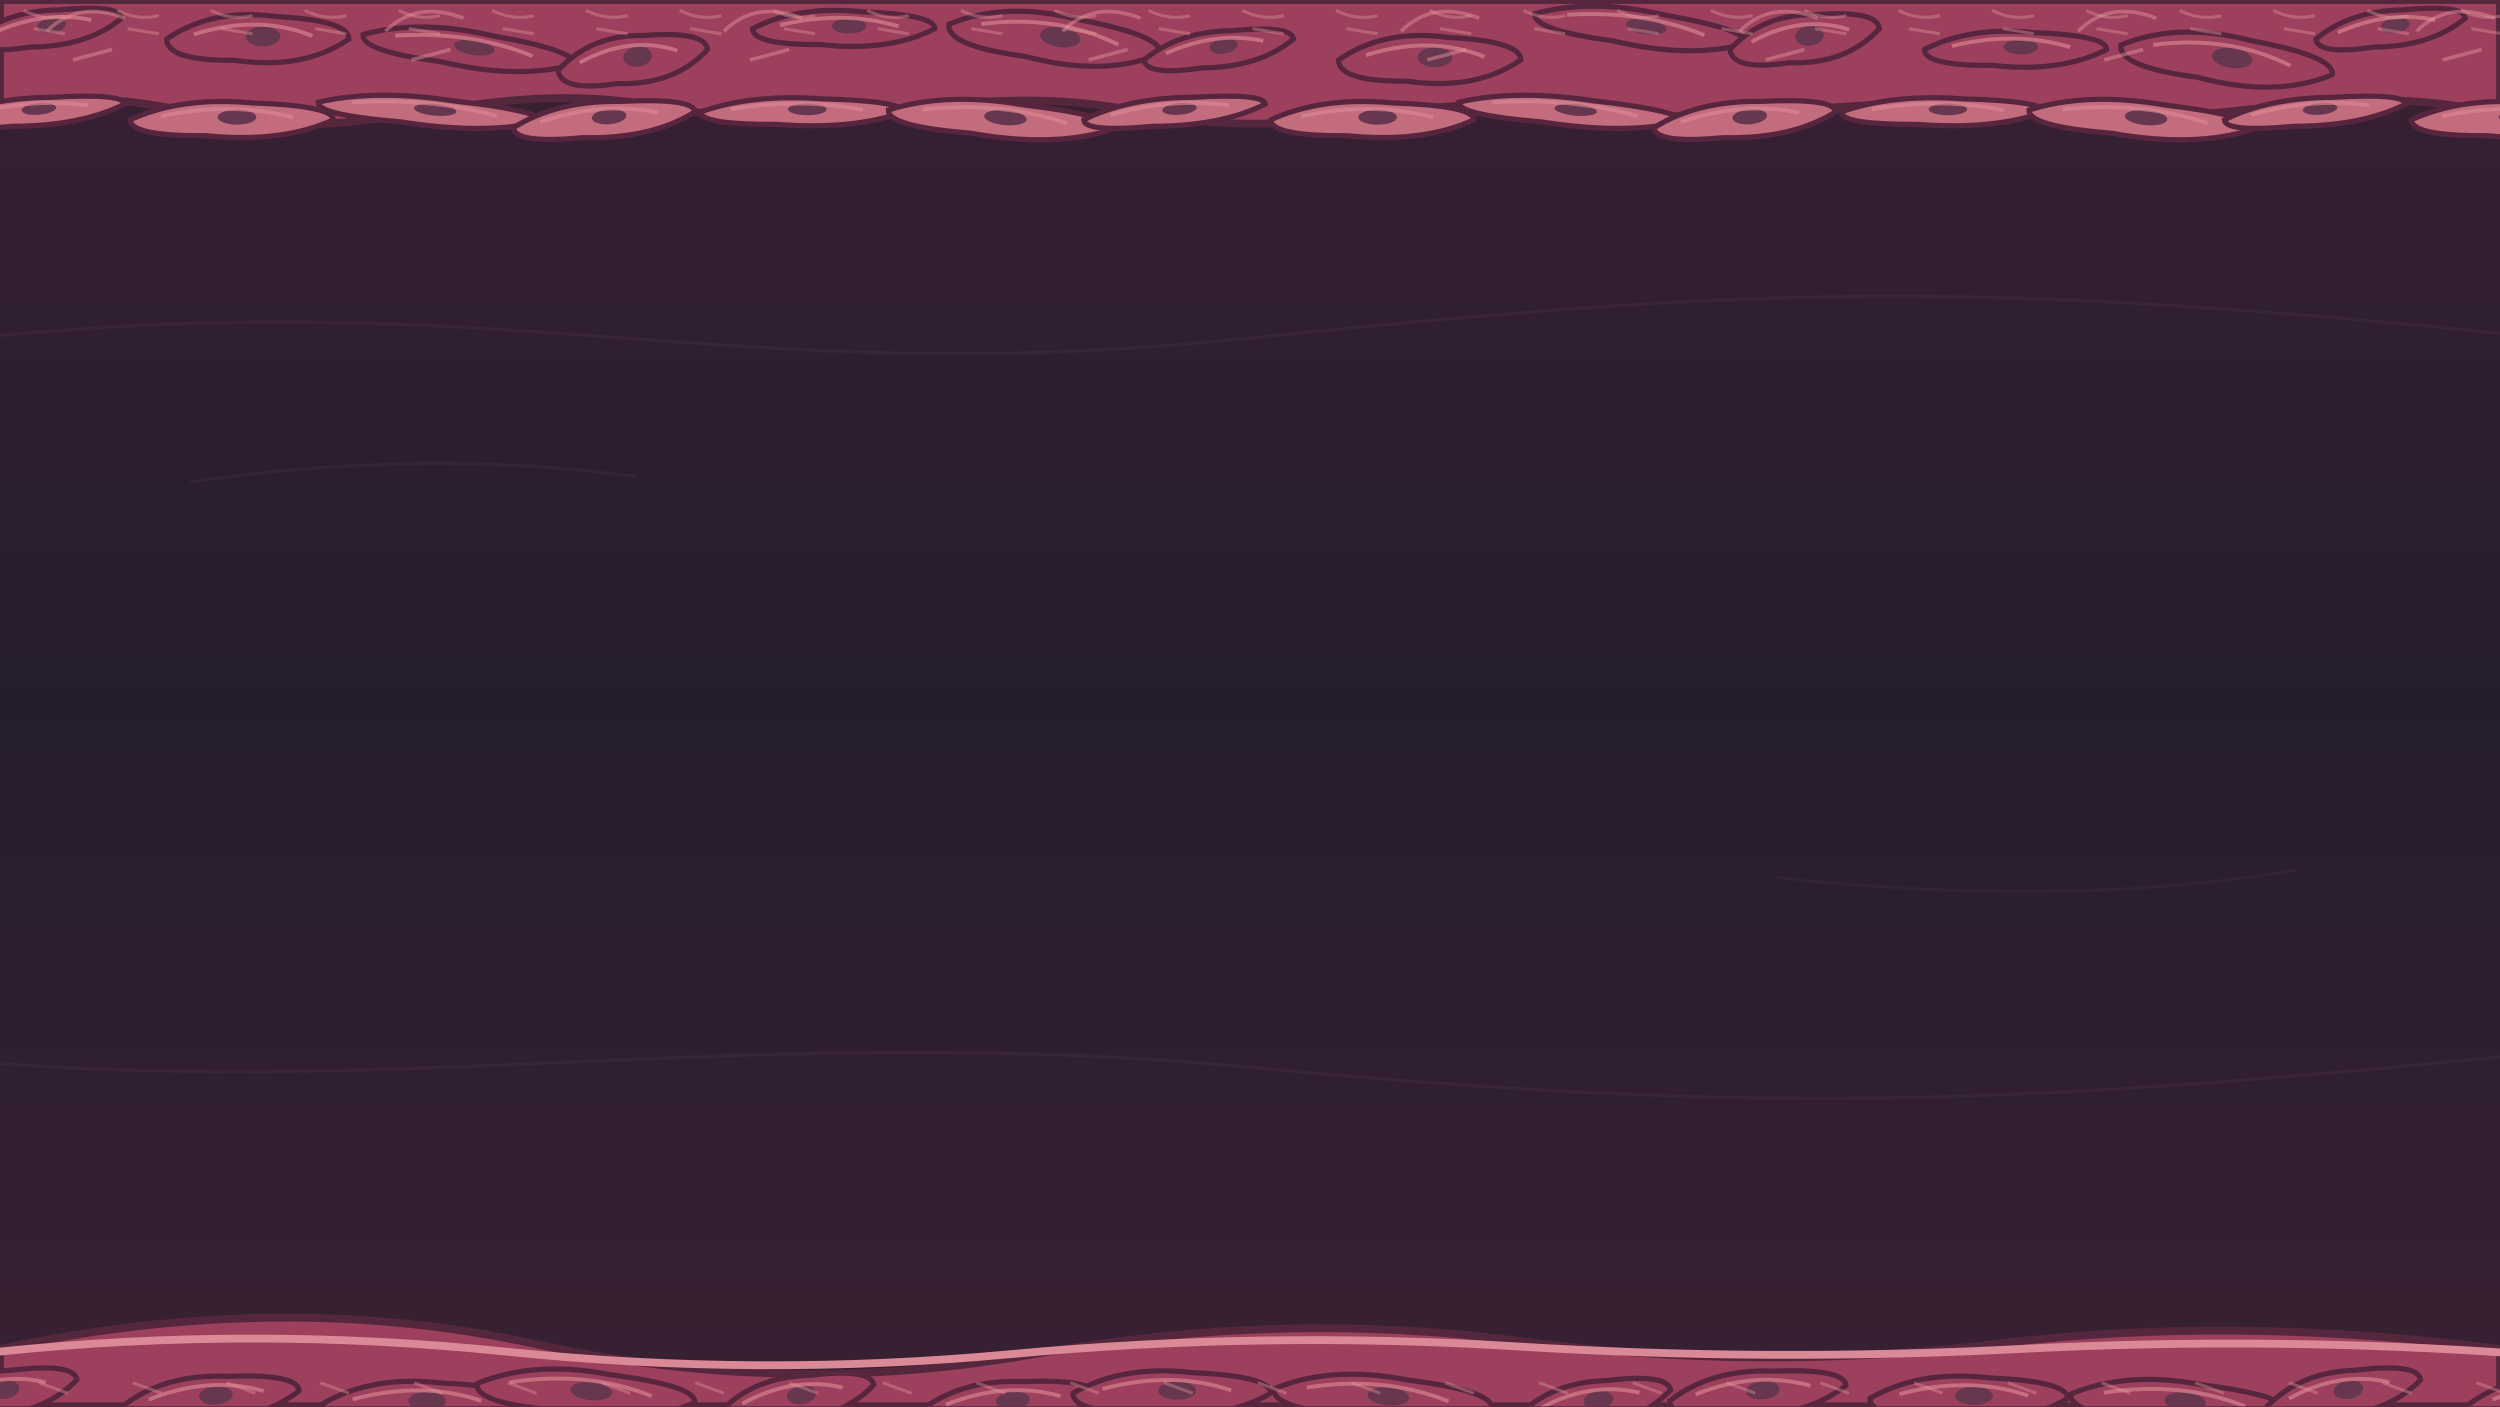
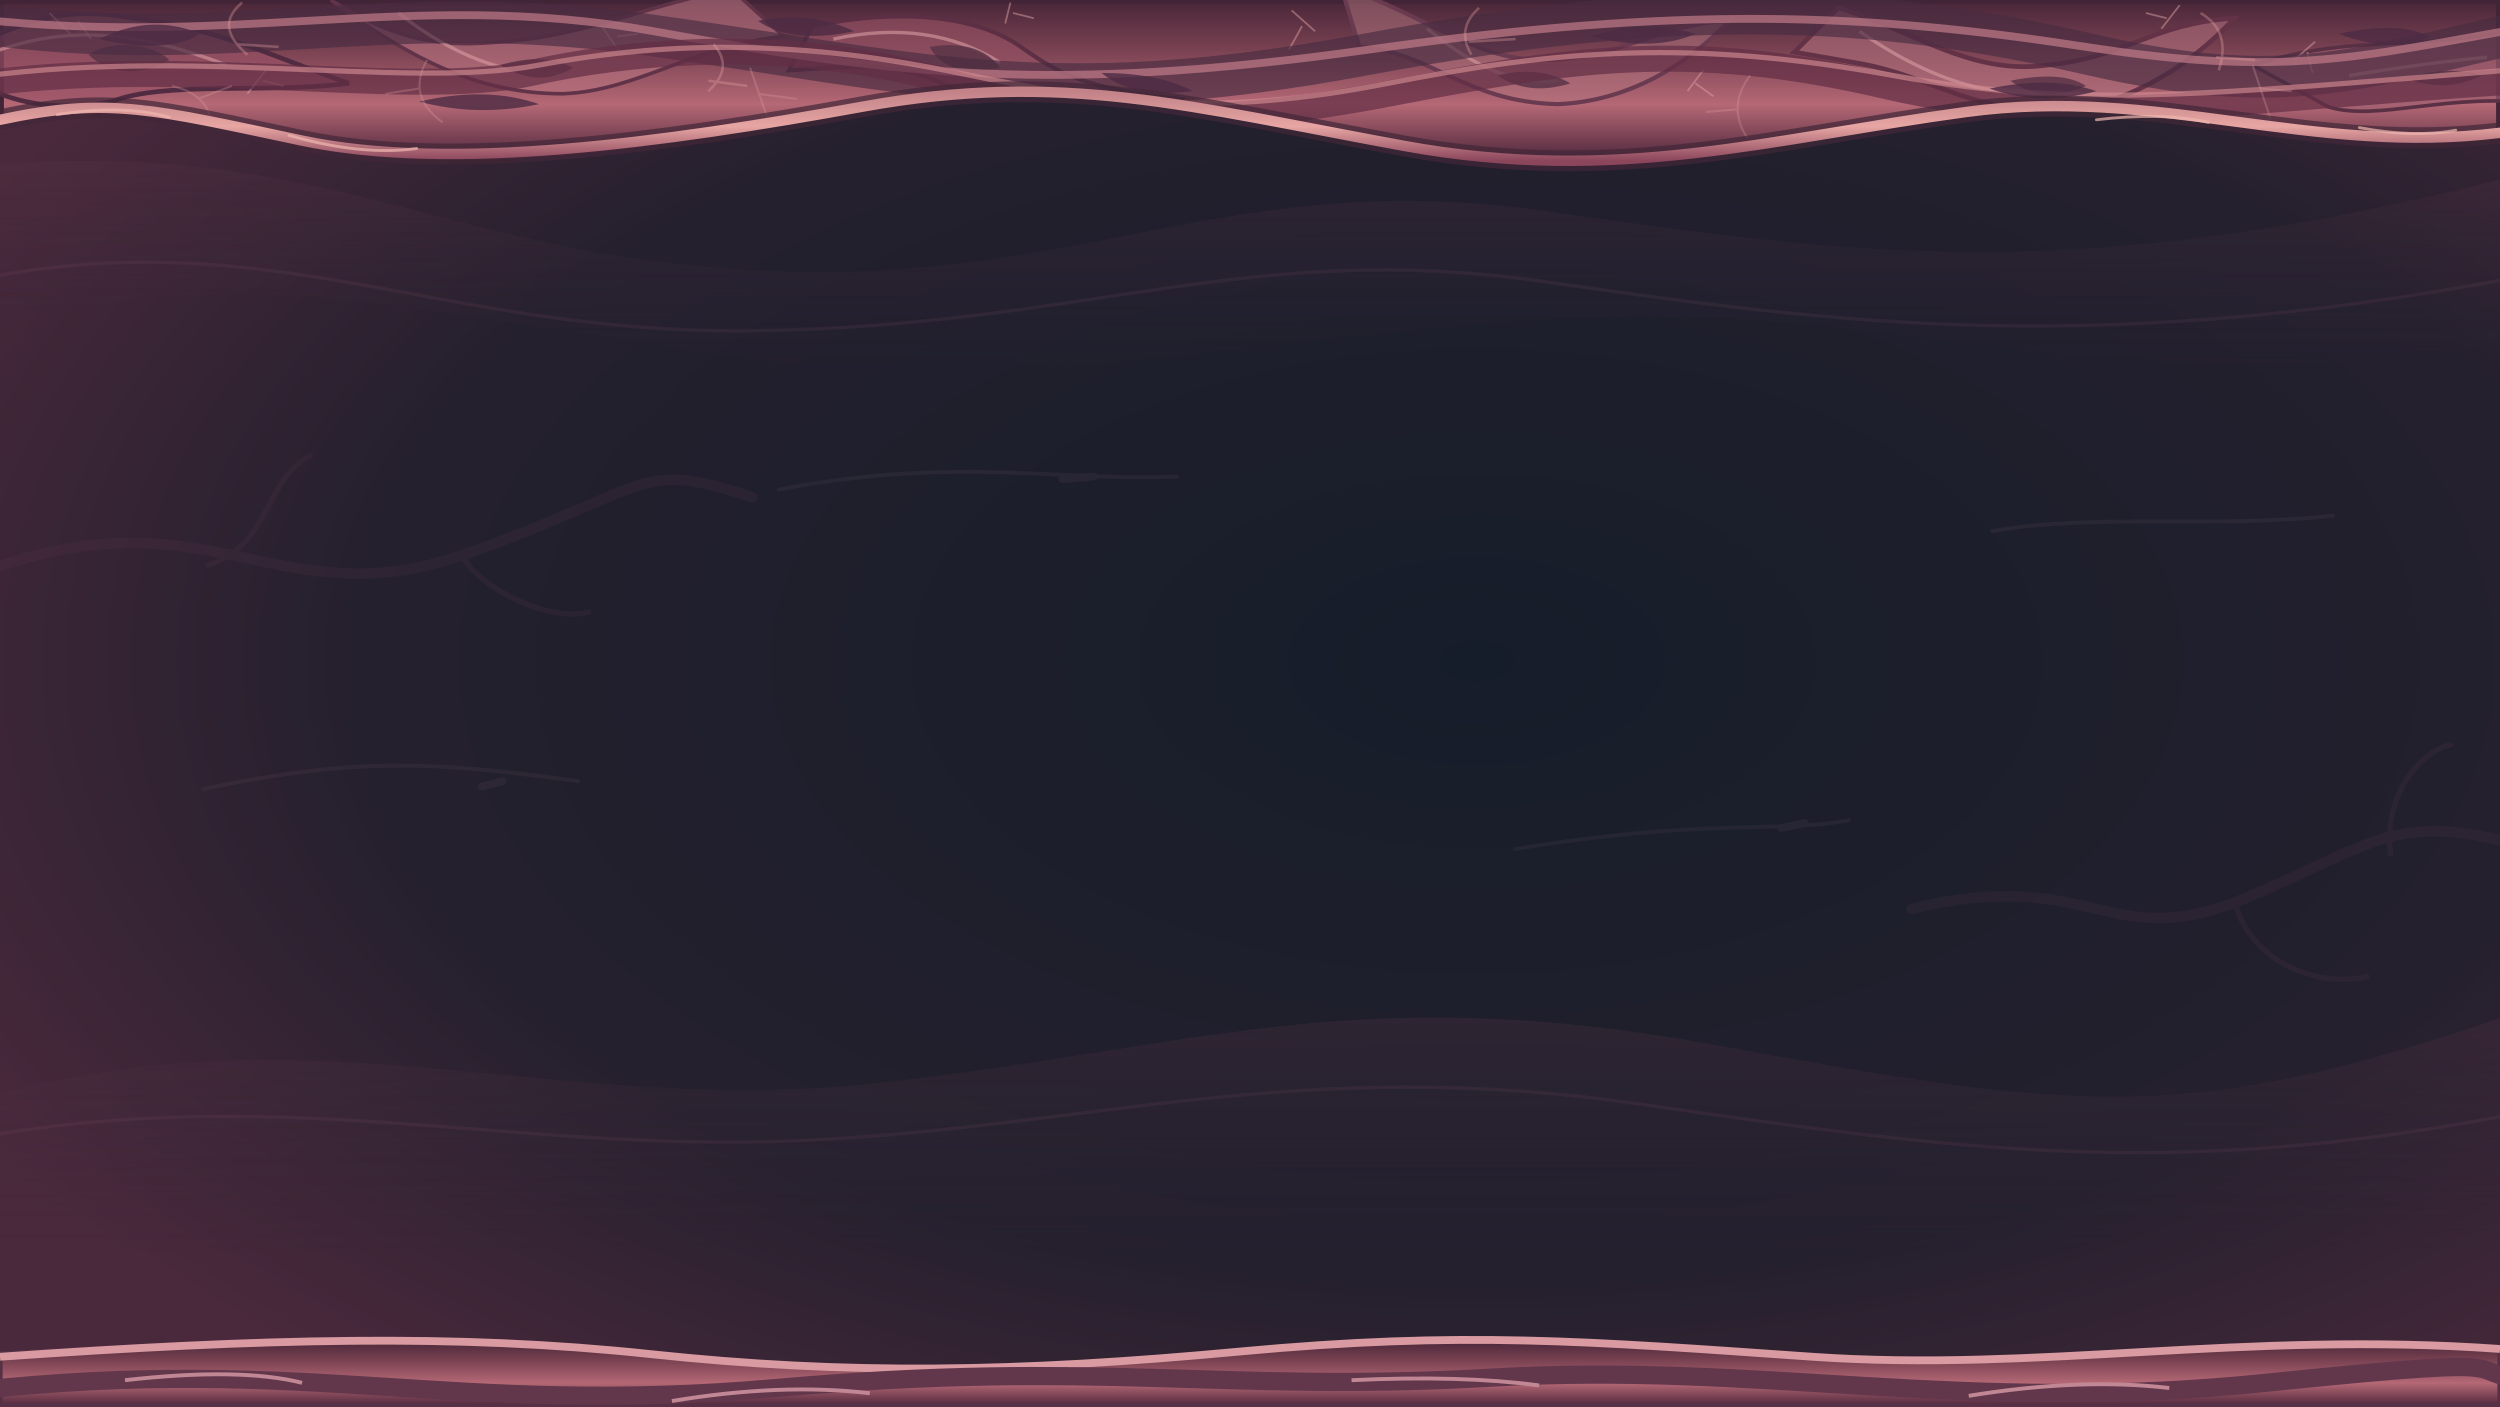
<svg xmlns="http://www.w3.org/2000/svg" width="960" height="540" viewBox="0 0 960 540" role="img" aria-labelledby="scene-endothelium-title scene-endothelium-desc">
  <defs>
+     <linearGradient id="scene-endothelium-wall" x1="0" y1="0" x2="0" y2="1">
+       <stop offset="0" stop-color="#472638" />
+       <stop offset="0.3" stop-color="#784151" />
+       <stop offset="0.65" stop-color="#b56875" />
+       <stop offset="1" stop-color="#4d263b" />
+     </linearGradient>
+     <linearGradient id="scene-endothelium-lip" x1="0" y1="0" x2="0" y2="1">
+       <stop offset="0" stop-color="#c38288" />
+       <stop offset="0.5" stop-color="#e7a6a3" />
+       <stop offset="1" stop-color="#8b465c" />
+     </linearGradient>
    <linearGradient id="scene-endothelium-depth" x1="0" y1="0" x2="0" y2="1">
-       <stop stop-color="#392033" />
-       <stop offset=".5" stop-color="#251d2e" />
-       <stop offset="1" stop-color="#392033" />
+       <stop offset="0" stop-color="#382532" />
+       <stop offset="0.4" stop-color="#201e2d" />
+       <stop offset="1" stop-color="#31212f" />
    </linearGradient>
+     <linearGradient id="scene-endothelium-distance" x1="0" y1="0" x2="0" y2="1">
+       <stop offset="0" stop-color="#553343" stop-opacity="0.6" />
+       <stop offset="1" stop-color="#332638" stop-opacity="0.05" />
+     </linearGradient>
+     <linearGradient id="scene-endothelium-pearl" x1="0" y1="0" x2="0" y2="1">
+       <stop offset="0" stop-color="#d6b29e" />
+       <stop offset="0.5" stop-color="#a58a83" />
+       <stop offset="1" stop-color="#62515e" />
+     </linearGradient>
+     <linearGradient id="scene-endothelium-metal" x1="0" y1="0" x2="0" y2="1">
+       <stop offset="0" stop-color="#527380" />
+       <stop offset="0.45" stop-color="#d0dadd" />
+       <stop offset="0.6" stop-color="#6e9ca5" />
+       <stop offset="1" stop-color="#405361" />
+     </linearGradient>
+     <radialGradient id="scene-endothelium-ambient" cx=".59" cy=".47" r=".69">
+       <stop stop-color="#161d2a" />
+       <stop offset=".65" stop-color="#25202e" />
+       <stop offset="1" stop-color="#4b293c" />
+     </radialGradient>
    <clipPath id="scene-endothelium-wall-clip">
-       <path d="M0 0H960V44C895 28 847 53 780 43S671 51 608 42S505 57 438 43S325 54 254 41S143 58 78 44S29 47 0 43Z" />
-       <path d="M0 540H960V518Q858 505 767 516T584 515T397 520T205 516T0 518Z" />
+       <path d="M0 0H960V51C887 60 829 33 755 43S621 71 539 56S408 27 331 41S180 68 116 54S42 37 0 46Z" />
    </clipPath>
  </defs>
  <g id="scene-endothelium-lumen">
    <rect width="960" height="540" fill="url(#scene-endothelium-depth)" />
-     <g fill="none" stroke="#ba7389" stroke-width="1.2" opacity=".07">
-       <path d="M-30 132C192 106 273 151 478 130S764 107 999 132M-45 404C140 426 281 391 482 410S785 424 998 402" />
-       <path d="M73 185q91-13 171-2m438 154q113 12 200-3" />
+     <rect width="960" height="540" fill="url(#scene-endothelium-ambient)" />
+     <g fill="url(#scene-endothelium-distance)" opacity=".48">
+       <path d="M0 63C129 54 172 99 295 104S473 64 593 81S797 110 960 69V132C804 156 738 117 610 122S399 155 274 136S87 101 0 125Z" />
+       <path d="M0 420C124 387 215 429 336 416S519 376 657 401S837 433 960 391V480H0Z" />
+     </g>
+     <g fill="none" stroke="#805065" stroke-width="1.3" opacity=".14">
+       <path d="M-25 111C99 80 164 129 291 127S480 92 592 108S808 139 984 103" />
+       <path d="M-20 439C103 414 195 443 307 438S499 405 630 424S843 454 984 424" />
+     </g>
+     <g fill="none" stroke="#6a4158" stroke-linecap="round" opacity=".13">
+       <path d="M-15 223C79 184 104 239 178 213S244 176 289 191" stroke-width="4" />
+       <path d="M80 217C104 209 101 185 119 175M177 213C185 227 212 239 226 235" stroke-width="2" />
+       <path d="M734 349C804 332 809 367 862 345S921 308 984 330" stroke-width="4" />
+       <path d="M858 346C865 372 893 379 909 375M918 328C915 307 928 289 941 286" stroke-width="2" />
+     </g>
+     <g fill="none" stroke="#a07c88" stroke-linecap="round" opacity=".08">
+       <path d="M78 303C139 290 171 293 222 300M299 188C367 175 407 185 452 183M582 326C655 314 683 320 710 315M765 204C803 197 851 203 896 198" stroke-width="1.5" />
+       <path d="M185 302l8-2M408 184l12-1M684 318l9-2" stroke-width="3" />
    </g>
  </g>
-   <g id="scene-endothelium-wall-masses" fill="#9c405d" stroke="#55273d" stroke-width="3">
-     <path d="M0 0H960V44C895 28 847 53 780 43S671 51 608 42S505 57 438 43S325 54 254 41S143 58 78 44S29 47 0 43Z" />
-     <path d="M0 540H960V518Q858 505 767 516T584 515T397 520T205 516T0 518Z" />
-   </g>
-   <g id="scene-endothelium-muscle-cells" clip-path="url(#scene-endothelium-wall-clip)">
-     <g transform="translate(18 11) rotate(-8)">
-       <path d="M-29 0Q-14.5 -9 5.8 -6.48Q29 -5.4 29 0Q14.5 9 -7.25 6.12Q-29 6.3 -29 0Z" fill="#9c405d" stroke="#57263e" stroke-width="2" />
-       <ellipse cx="2" cy="-1" rx="5.51" ry="2.88" fill="#67364f" />
-       <path d="M-20.3 -1.35Q0 -7.2 17.4 -0.9" fill="none" stroke="#dc8794" stroke-width="1.5" opacity=".65" />
+   <g id="scene-endothelium-muscular-wall">
+     <path d="M0 0H960V51C887 60 829 33 755 43S621 71 539 56S408 27 331 41S180 68 116 54S42 37 0 46Z" fill="url(#scene-endothelium-wall)" stroke="#422437" stroke-width="3" />
+     <g id="scene-endothelium-embedded-cell-volumes" clip-path="url(#scene-endothelium-wall-clip)">
+       <path d="M-18 22C12 5 29 3 51 7C82 10 113 25 134 32C103 36 63 31 43 39C19 44-8 38-18 22Z" fill="#995366" fill-opacity=".6" stroke="#512b41" stroke-width="1.8" />
+       <path d="M127 0C154 17 172 18 193 16C225 14 251 1 281-4L301 14C267 17 245 35 216 36C184 36 158 23 127 0Z" fill="#b97480" fill-opacity=".6" stroke="#613349" stroke-width="1.4" />
+       <path d="M312 10C346 3 375 6 392 18C410 31 421 34 453 38C424 51 391 46 366 34C346 24 333 25 303 27Z" fill="#965365" fill-opacity=".6" stroke="#5c2f44" stroke-width="1.6" />
+       <path d="M515-5C549 6 566 24 595 23C623 22 638 9 664 8C648 25 625 39 598 40C562 39 550 20 522 18Z" fill="#b47681" fill-opacity=".5" stroke="#693a50" stroke-width="1.6" />
+       <path d="M706 3C735 12 757 29 786 25C817 22 826 9 858 7C846 20 825 37 797 42C757 45 743 29 712 24L689 20Z" fill="#ad6c7a" fill-opacity=".6" stroke="#633247" stroke-width="1.8" />
+       <path d="M865 25C907 12 928 21 978 9L977 40C941 35 913 47 894 41Z" fill="#9f5f71" fill-opacity=".65" stroke="#5a3045" stroke-width="1.4" />
+       <g fill="none" stroke="#d69a9f" stroke-width="1.3" opacity=".62">
+         <path d="M-5 21C25 9 53 12 87 25M153 5q32 25 62 23M320 15q37-8 64 9M548 11q28 23 50 20M714 12q46 32 84 21M902 29q31-5 53-7" />
+       </g>
+       <g fill="#593447" opacity=".85">
+         <path d="M34 21C45 14 60 18 65 23C54 30 41 28 34 21Z" />
+         <path d="M192 25q17-5 28 1q-13 8-28-1Z" />
+         <path d="M357 18q19-3 27 8q-21 4-27-8Z" />
+         <path d="M575 29q16-4 28 3q-16 5-28-3Z" />
+         <path d="M772 31q20-4 29 2q-17 7-29-2Z" />
+         <path d="M924 30q17-5 29-1q-14 7-29 1Z" />
+       </g>
+       <g fill="none" stroke="#dfa1a4" stroke-width=".7" opacity=".48">
+         <path d="M19 5l8 8m3-5 5 7M102 27l-7 9m6-5 8 2M231 10l7 10m-1-6 8-1M388 1l-2 8m3-4 8 2M496 4l9 8m-5-2-5 9M654 27l-6 8m3-3 7 5M837 2l-7 9m2-4-8-2M889 16l-8 7m5-3 2 8" />
+       </g>
    </g>
-     <g transform="translate(0 535) rotate(-10)">
-       <path d="M-30 0Q-15 -11 6 -7.92Q30 -6.6 30 0Q15 11 -7.5 7.48Q-30 7.7 -30 0Z" fill="#9c405d" stroke="#57263e" stroke-width="2" />
-       <ellipse cx="2" cy="-1" rx="5.7" ry="3.52" fill="#67364f" />
-       <path d="M-21 -1.65Q0 -8.8 18 -1.1" fill="none" stroke="#dc8794" stroke-width="1.5" opacity=".65" />
-     </g>
-     <g transform="translate(99 15) rotate(0)">
-       <path d="M-35 0Q-17.5 -12 7 -8.64Q35 -7.2 35 0Q17.5 12 -8.75 8.16Q-35 8.4 -35 0Z" fill="#9c405d" stroke="#57263e" stroke-width="2" />
-       <ellipse cx="2" cy="-1" rx="6.65" ry="3.84" fill="#67364f" />
-       <path d="M-24.5 -1.8Q0 -9.6 21 -1.2" fill="none" stroke="#dc8794" stroke-width="1.5" opacity=".65" />
-     </g>
-     <g transform="translate(81 537) rotate(-5)">
-       <path d="M-34 0Q-17 -11 6.8 -7.92Q34 -6.6 34 0Q17 11 -8.5 7.48Q-34 7.7 -34 0Z" fill="#9c405d" stroke="#57263e" stroke-width="2" />
-       <ellipse cx="2" cy="-1" rx="6.46" ry="3.52" fill="#67364f" />
-       <path d="M-23.8 -1.65Q0 -8.8 20.4 -1.1" fill="none" stroke="#dc8794" stroke-width="1.5" opacity=".65" />
-     </g>
-     <g transform="translate(180 19) rotate(8)">
-       <path d="M-41 0Q-20.5 -9 8.2 -6.48Q41 -5.4 41 0Q20.5 9 -10.25 6.12Q-41 6.3 -41 0Z" fill="#9c405d" stroke="#57263e" stroke-width="2" />
-       <ellipse cx="2" cy="-1" rx="7.79" ry="2.88" fill="#67364f" />
-       <path d="M-28.7 -1.35Q0 -7.2 24.6 -0.9" fill="none" stroke="#dc8794" stroke-width="1.5" opacity=".65" />
-     </g>
-     <g transform="translate(162 539) rotate(0)">
-       <path d="M-38 0Q-19 -11 7.6 -7.92Q38 -6.6 38 0Q19 11 -9.5 7.48Q-38 7.7 -38 0Z" fill="#9c405d" stroke="#57263e" stroke-width="2" />
-       <ellipse cx="2" cy="-1" rx="7.22" ry="3.52" fill="#67364f" />
-       <path d="M-26.6 -1.65Q0 -8.8 22.8 -1.1" fill="none" stroke="#dc8794" stroke-width="1.5" opacity=".65" />
-     </g>
-     <g transform="translate(243 23) rotate(-8)">
-       <path d="M-29 0Q-14.5 -12 5.8 -8.64Q29 -7.2 29 0Q14.5 12 -7.25 8.16Q-29 8.4 -29 0Z" fill="#9c405d" stroke="#57263e" stroke-width="2" />
-       <ellipse cx="2" cy="-1" rx="5.51" ry="3.84" fill="#67364f" />
-       <path d="M-20.3 -1.8Q0 -9.6 17.4 -1.2" fill="none" stroke="#dc8794" stroke-width="1.5" opacity=".65" />
-     </g>
-     <g transform="translate(225 535) rotate(5)">
-       <path d="M-42 0Q-21 -11 8.4 -7.92Q42 -6.6 42 0Q21 11 -10.5 7.48Q-42 7.7 -42 0Z" fill="#9c405d" stroke="#57263e" stroke-width="2" />
-       <ellipse cx="2" cy="-1" rx="7.98" ry="3.52" fill="#67364f" />
-       <path d="M-29.4 -1.65Q0 -8.8 25.2 -1.1" fill="none" stroke="#dc8794" stroke-width="1.5" opacity=".65" />
-     </g>
-     <g transform="translate(324 11) rotate(0)">
-       <path d="M-35 0Q-17.5 -9 7 -6.48Q35 -5.4 35 0Q17.5 9 -8.75 6.12Q-35 6.3 -35 0Z" fill="#9c405d" stroke="#57263e" stroke-width="2" />
-       <ellipse cx="2" cy="-1" rx="6.65" ry="2.88" fill="#67364f" />
-       <path d="M-24.5 -1.35Q0 -7.2 21 -0.9" fill="none" stroke="#dc8794" stroke-width="1.5" opacity=".65" />
-     </g>
-     <g transform="translate(306 537) rotate(-10)">
-       <path d="M-30 0Q-15 -11 6 -7.92Q30 -6.6 30 0Q15 11 -7.5 7.48Q-30 7.7 -30 0Z" fill="#9c405d" stroke="#57263e" stroke-width="2" />
-       <ellipse cx="2" cy="-1" rx="5.7" ry="3.52" fill="#67364f" />
-       <path d="M-21 -1.65Q0 -8.8 18 -1.1" fill="none" stroke="#dc8794" stroke-width="1.5" opacity=".65" />
-     </g>
-     <g transform="translate(405 15) rotate(8)">
-       <path d="M-41 0Q-20.5 -12 8.2 -8.64Q41 -7.2 41 0Q20.5 12 -10.25 8.16Q-41 8.4 -41 0Z" fill="#9c405d" stroke="#57263e" stroke-width="2" />
-       <ellipse cx="2" cy="-1" rx="7.79" ry="3.84" fill="#67364f" />
-       <path d="M-28.7 -1.8Q0 -9.6 24.6 -1.2" fill="none" stroke="#dc8794" stroke-width="1.5" opacity=".65" />
-     </g>
-     <g transform="translate(387 539) rotate(-5)">
-       <path d="M-34 0Q-17 -11 6.8 -7.92Q34 -6.6 34 0Q17 11 -8.5 7.48Q-34 7.7 -34 0Z" fill="#9c405d" stroke="#57263e" stroke-width="2" />
-       <ellipse cx="2" cy="-1" rx="6.46" ry="3.52" fill="#67364f" />
-       <path d="M-23.8 -1.65Q0 -8.8 20.4 -1.1" fill="none" stroke="#dc8794" stroke-width="1.5" opacity=".65" />
-     </g>
-     <g transform="translate(468 19) rotate(-8)">
-       <path d="M-29 0Q-14.5 -9 5.8 -6.48Q29 -5.4 29 0Q14.5 9 -7.25 6.12Q-29 6.3 -29 0Z" fill="#9c405d" stroke="#57263e" stroke-width="2" />
-       <ellipse cx="2" cy="-1" rx="5.51" ry="2.88" fill="#67364f" />
-       <path d="M-20.3 -1.35Q0 -7.2 17.4 -0.9" fill="none" stroke="#dc8794" stroke-width="1.5" opacity=".65" />
-     </g>
-     <g transform="translate(450 535) rotate(0)">
-       <path d="M-38 0Q-19 -11 7.6 -7.92Q38 -6.6 38 0Q19 11 -9.5 7.48Q-38 7.7 -38 0Z" fill="#9c405d" stroke="#57263e" stroke-width="2" />
-       <ellipse cx="2" cy="-1" rx="7.22" ry="3.52" fill="#67364f" />
-       <path d="M-26.6 -1.65Q0 -8.8 22.8 -1.1" fill="none" stroke="#dc8794" stroke-width="1.5" opacity=".65" />
-     </g>
-     <g transform="translate(549 23) rotate(0)">
-       <path d="M-35 0Q-17.5 -12 7 -8.64Q35 -7.2 35 0Q17.5 12 -8.75 8.16Q-35 8.4 -35 0Z" fill="#9c405d" stroke="#57263e" stroke-width="2" />
-       <ellipse cx="2" cy="-1" rx="6.65" ry="3.84" fill="#67364f" />
-       <path d="M-24.5 -1.8Q0 -9.6 21 -1.2" fill="none" stroke="#dc8794" stroke-width="1.5" opacity=".65" />
-     </g>
-     <g transform="translate(531 537) rotate(5)">
-       <path d="M-42 0Q-21 -11 8.4 -7.92Q42 -6.6 42 0Q21 11 -10.5 7.48Q-42 7.7 -42 0Z" fill="#9c405d" stroke="#57263e" stroke-width="2" />
-       <ellipse cx="2" cy="-1" rx="7.98" ry="3.52" fill="#67364f" />
-       <path d="M-29.4 -1.65Q0 -8.8 25.2 -1.1" fill="none" stroke="#dc8794" stroke-width="1.5" opacity=".65" />
-     </g>
-     <g transform="translate(630 11) rotate(8)">
-       <path d="M-41 0Q-20.5 -9 8.2 -6.48Q41 -5.4 41 0Q20.5 9 -10.25 6.12Q-41 6.3 -41 0Z" fill="#9c405d" stroke="#57263e" stroke-width="2" />
-       <ellipse cx="2" cy="-1" rx="7.79" ry="2.88" fill="#67364f" />
-       <path d="M-28.7 -1.35Q0 -7.2 24.6 -0.9" fill="none" stroke="#dc8794" stroke-width="1.5" opacity=".65" />
-     </g>
-     <g transform="translate(612 539) rotate(-10)">
-       <path d="M-30 0Q-15 -11 6 -7.92Q30 -6.6 30 0Q15 11 -7.5 7.48Q-30 7.7 -30 0Z" fill="#9c405d" stroke="#57263e" stroke-width="2" />
-       <ellipse cx="2" cy="-1" rx="5.7" ry="3.52" fill="#67364f" />
-       <path d="M-21 -1.65Q0 -8.8 18 -1.1" fill="none" stroke="#dc8794" stroke-width="1.5" opacity=".65" />
-     </g>
-     <g transform="translate(693 15) rotate(-8)">
-       <path d="M-29 0Q-14.5 -12 5.8 -8.64Q29 -7.2 29 0Q14.5 12 -7.25 8.16Q-29 8.4 -29 0Z" fill="#9c405d" stroke="#57263e" stroke-width="2" />
-       <ellipse cx="2" cy="-1" rx="5.51" ry="3.84" fill="#67364f" />
-       <path d="M-20.3 -1.8Q0 -9.6 17.4 -1.2" fill="none" stroke="#dc8794" stroke-width="1.5" opacity=".65" />
-     </g>
-     <g transform="translate(675 535) rotate(-5)">
-       <path d="M-34 0Q-17 -11 6.8 -7.92Q34 -6.6 34 0Q17 11 -8.5 7.48Q-34 7.7 -34 0Z" fill="#9c405d" stroke="#57263e" stroke-width="2" />
-       <ellipse cx="2" cy="-1" rx="6.46" ry="3.52" fill="#67364f" />
-       <path d="M-23.8 -1.65Q0 -8.8 20.4 -1.1" fill="none" stroke="#dc8794" stroke-width="1.5" opacity=".65" />
-     </g>
-     <g transform="translate(774 19) rotate(0)">
-       <path d="M-35 0Q-17.5 -9 7 -6.48Q35 -5.4 35 0Q17.5 9 -8.75 6.12Q-35 6.3 -35 0Z" fill="#9c405d" stroke="#57263e" stroke-width="2" />
-       <ellipse cx="2" cy="-1" rx="6.65" ry="2.88" fill="#67364f" />
-       <path d="M-24.5 -1.35Q0 -7.2 21 -0.9" fill="none" stroke="#dc8794" stroke-width="1.5" opacity=".65" />
-     </g>
-     <g transform="translate(756 537) rotate(0)">
-       <path d="M-38 0Q-19 -11 7.6 -7.92Q38 -6.6 38 0Q19 11 -9.5 7.48Q-38 7.7 -38 0Z" fill="#9c405d" stroke="#57263e" stroke-width="2" />
-       <ellipse cx="2" cy="-1" rx="7.22" ry="3.52" fill="#67364f" />
-       <path d="M-26.6 -1.65Q0 -8.8 22.8 -1.1" fill="none" stroke="#dc8794" stroke-width="1.5" opacity=".65" />
-     </g>
-     <g transform="translate(855 23) rotate(8)">
-       <path d="M-41 0Q-20.5 -12 8.2 -8.64Q41 -7.2 41 0Q20.5 12 -10.25 8.16Q-41 8.4 -41 0Z" fill="#9c405d" stroke="#57263e" stroke-width="2" />
-       <ellipse cx="2" cy="-1" rx="7.79" ry="3.84" fill="#67364f" />
-       <path d="M-28.7 -1.8Q0 -9.6 24.6 -1.2" fill="none" stroke="#dc8794" stroke-width="1.5" opacity=".65" />
-     </g>
-     <g transform="translate(837 539) rotate(5)">
-       <path d="M-42 0Q-21 -11 8.4 -7.92Q42 -6.6 42 0Q21 11 -10.5 7.48Q-42 7.7 -42 0Z" fill="#9c405d" stroke="#57263e" stroke-width="2" />
-       <ellipse cx="2" cy="-1" rx="7.98" ry="3.52" fill="#67364f" />
-       <path d="M-29.4 -1.65Q0 -8.8 25.2 -1.1" fill="none" stroke="#dc8794" stroke-width="1.5" opacity=".65" />
-     </g>
-     <g transform="translate(918 11) rotate(-8)">
-       <path d="M-29 0Q-14.5 -9 5.8 -6.48Q29 -5.4 29 0Q14.5 9 -7.25 6.12Q-29 6.3 -29 0Z" fill="#9c405d" stroke="#57263e" stroke-width="2" />
-       <ellipse cx="2" cy="-1" rx="5.51" ry="2.88" fill="#67364f" />
-       <path d="M-20.3 -1.35Q0 -7.2 17.4 -0.9" fill="none" stroke="#dc8794" stroke-width="1.5" opacity=".65" />
-     </g>
-     <g transform="translate(900 535) rotate(-10)">
-       <path d="M-30 0Q-15 -11 6 -7.92Q30 -6.6 30 0Q15 11 -7.5 7.48Q-30 7.7 -30 0Z" fill="#9c405d" stroke="#57263e" stroke-width="2" />
-       <ellipse cx="2" cy="-1" rx="5.7" ry="3.52" fill="#67364f" />
-       <path d="M-21 -1.65Q0 -8.8 18 -1.1" fill="none" stroke="#dc8794" stroke-width="1.5" opacity=".65" />
-     </g>
-     <g transform="translate(999 15) rotate(0)">
-       <path d="M-35 0Q-17.5 -12 7 -8.64Q35 -7.2 35 0Q17.5 12 -8.75 8.16Q-35 8.4 -35 0Z" fill="#9c405d" stroke="#57263e" stroke-width="2" />
-       <ellipse cx="2" cy="-1" rx="6.65" ry="3.84" fill="#67364f" />
-       <path d="M-24.5 -1.8Q0 -9.6 21 -1.2" fill="none" stroke="#dc8794" stroke-width="1.5" opacity=".65" />
-     </g>
-     <g transform="translate(981 537) rotate(-5)">
-       <path d="M-34 0Q-17 -11 6.8 -7.92Q34 -6.6 34 0Q17 11 -8.5 7.48Q-34 7.7 -34 0Z" fill="#9c405d" stroke="#57263e" stroke-width="2" />
-       <ellipse cx="2" cy="-1" rx="6.46" ry="3.52" fill="#67364f" />
-       <path d="M-23.8 -1.65Q0 -8.8 20.4 -1.1" fill="none" stroke="#dc8794" stroke-width="1.5" opacity=".65" />
+     <g clip-path="url(#scene-endothelium-wall-clip)">
+       <path d="M-20 7C81 24 143-1 246 13S401 44 524 21S720 2 803 21S912 23 985 9" fill="none" stroke="#482b40" stroke-width="16" opacity=".65" />
+       <path d="M-20 6C87 20 157-5 251 12S406 36 526 19S717 5 801 18S911 20 985 8" fill="none" stroke="#c07b87" stroke-width="3" opacity=".7" />
+       <path d="M-30 36C57 18 154 39 204 28S313 16 366 32S465 49 533 36S647 15 724 33S855 37 988 30" fill="none" stroke="#632d45" stroke-width="10" opacity=".7" />
+       <path d="M-24 32C65 16 154 35 207 25S310 16 368 28S467 45 533 32S650 15 727 29S858 35 988 25" fill="none" stroke="#d18a91" stroke-width="2" opacity=".65" />
+       <g fill="#4c2b44" opacity=".8">
+         <path d="M38 15q20-10 39-2q-13 8-39 2Z" />
+         <path d="M161 39q26-6 46 1q-24 5-46-1Z" />
+         <path d="M291 8q20-4 37 4q-24 5-37-4Z" />
+         <path d="M423 28q22 0 35 7q-23 3-35-7Z" />
+         <path d="M611 14q20-7 40-1q-16 7-40 1Z" />
+         <path d="M764 34q24-5 41 1q-22 6-41-1Z" />
+         <path d="M898 13q23-5 35 1q-13 7-35-1Z" />
+       </g>
+       <g fill="none" stroke="#e5a1a2" stroke-width="1" opacity=".34">
+         <path d="M93 1q-11 9 2 20m-4-4 16 1M274 17q8 9-2 18m0-4 15 2M568 3q-9 8-3 18m-1-5 18-1M845 5q12 7 7 22m-1-5 15 1" />
+       </g>
    </g>
  </g>
-   <g id="scene-endothelium-lining">
-     <g transform="translate(13 43) rotate(-5)">
-       <path d="M-35 0Q-17.5 -7 7 -5.04Q35 -4.2 35 0Q17.5 7 -8.75 4.76Q-35 4.9 -35 0Z" fill="#c36c7d" stroke="#57263e" stroke-width="2" />
-       <ellipse cx="2" cy="-1" rx="6.65" ry="2.24" fill="#67364f" />
-       <path d="M-24.5 -1.05Q0 -5.6 21 -0.7" fill="none" stroke="#dc8794" stroke-width="1.5" opacity=".65" />
-     </g>
-     <g transform="translate(89 46) rotate(0)">
-       <path d="M-39 0Q-19.5 -9 7.8 -6.48Q39 -5.4 39 0Q19.5 9 -9.75 6.12Q-39 6.3 -39 0Z" fill="#c36c7d" stroke="#57263e" stroke-width="2" />
-       <ellipse cx="2" cy="-1" rx="7.41" ry="2.88" fill="#67364f" />
-       <path d="M-27.3 -1.35Q0 -7.2 23.4 -0.9" fill="none" stroke="#dc8794" stroke-width="1.5" opacity=".65" />
-     </g>
-     <g transform="translate(165 43) rotate(5)">
-       <path d="M-43 0Q-21.5 -7 8.6 -5.04Q43 -4.2 43 0Q21.5 7 -10.75 4.76Q-43 4.9 -43 0Z" fill="#c36c7d" stroke="#57263e" stroke-width="2" />
-       <ellipse cx="2" cy="-1" rx="8.17" ry="2.24" fill="#67364f" />
-       <path d="M-30.1 -1.05Q0 -5.6 25.8 -0.7" fill="none" stroke="#dc8794" stroke-width="1.5" opacity=".65" />
-     </g>
-     <g transform="translate(232 46) rotate(-5)">
-       <path d="M-35 0Q-17.5 -9 7 -6.48Q35 -5.4 35 0Q17.5 9 -8.75 6.12Q-35 6.3 -35 0Z" fill="#c36c7d" stroke="#57263e" stroke-width="2" />
-       <ellipse cx="2" cy="-1" rx="6.65" ry="2.88" fill="#67364f" />
-       <path d="M-24.5 -1.35Q0 -7.2 21 -0.9" fill="none" stroke="#dc8794" stroke-width="1.5" opacity=".65" />
-     </g>
-     <g transform="translate(308 43) rotate(0)">
-       <path d="M-39 0Q-19.5 -7 7.8 -5.04Q39 -4.2 39 0Q19.5 7 -9.75 4.76Q-39 4.9 -39 0Z" fill="#c36c7d" stroke="#57263e" stroke-width="2" />
-       <ellipse cx="2" cy="-1" rx="7.41" ry="2.24" fill="#67364f" />
-       <path d="M-27.3 -1.05Q0 -5.6 23.4 -0.7" fill="none" stroke="#dc8794" stroke-width="1.5" opacity=".65" />
-     </g>
-     <g transform="translate(384 46) rotate(5)">
-       <path d="M-43 0Q-21.5 -9 8.6 -6.48Q43 -5.4 43 0Q21.5 9 -10.75 6.12Q-43 6.3 -43 0Z" fill="#c36c7d" stroke="#57263e" stroke-width="2" />
-       <ellipse cx="2" cy="-1" rx="8.17" ry="2.88" fill="#67364f" />
-       <path d="M-30.1 -1.35Q0 -7.2 25.8 -0.9" fill="none" stroke="#dc8794" stroke-width="1.5" opacity=".65" />
-     </g>
-     <g transform="translate(451 43) rotate(-5)">
-       <path d="M-35 0Q-17.5 -7 7 -5.04Q35 -4.2 35 0Q17.5 7 -8.75 4.76Q-35 4.9 -35 0Z" fill="#c36c7d" stroke="#57263e" stroke-width="2" />
-       <ellipse cx="2" cy="-1" rx="6.65" ry="2.24" fill="#67364f" />
-       <path d="M-24.5 -1.05Q0 -5.6 21 -0.7" fill="none" stroke="#dc8794" stroke-width="1.5" opacity=".65" />
-     </g>
-     <g transform="translate(527 46) rotate(0)">
-       <path d="M-39 0Q-19.5 -9 7.8 -6.48Q39 -5.4 39 0Q19.5 9 -9.75 6.12Q-39 6.3 -39 0Z" fill="#c36c7d" stroke="#57263e" stroke-width="2" />
-       <ellipse cx="2" cy="-1" rx="7.41" ry="2.88" fill="#67364f" />
-       <path d="M-27.3 -1.35Q0 -7.2 23.4 -0.9" fill="none" stroke="#dc8794" stroke-width="1.5" opacity=".65" />
-     </g>
-     <g transform="translate(603 43) rotate(5)">
-       <path d="M-43 0Q-21.5 -7 8.6 -5.04Q43 -4.2 43 0Q21.5 7 -10.75 4.76Q-43 4.9 -43 0Z" fill="#c36c7d" stroke="#57263e" stroke-width="2" />
-       <ellipse cx="2" cy="-1" rx="8.17" ry="2.24" fill="#67364f" />
-       <path d="M-30.1 -1.05Q0 -5.6 25.8 -0.7" fill="none" stroke="#dc8794" stroke-width="1.5" opacity=".65" />
-     </g>
-     <g transform="translate(670 46) rotate(-5)">
-       <path d="M-35 0Q-17.5 -9 7 -6.48Q35 -5.4 35 0Q17.5 9 -8.75 6.12Q-35 6.3 -35 0Z" fill="#c36c7d" stroke="#57263e" stroke-width="2" />
-       <ellipse cx="2" cy="-1" rx="6.65" ry="2.88" fill="#67364f" />
-       <path d="M-24.5 -1.35Q0 -7.2 21 -0.9" fill="none" stroke="#dc8794" stroke-width="1.5" opacity=".65" />
-     </g>
-     <g transform="translate(746 43) rotate(0)">
-       <path d="M-39 0Q-19.5 -7 7.8 -5.04Q39 -4.2 39 0Q19.5 7 -9.75 4.76Q-39 4.9 -39 0Z" fill="#c36c7d" stroke="#57263e" stroke-width="2" />
-       <ellipse cx="2" cy="-1" rx="7.41" ry="2.24" fill="#67364f" />
-       <path d="M-27.3 -1.05Q0 -5.6 23.4 -0.7" fill="none" stroke="#dc8794" stroke-width="1.5" opacity=".65" />
-     </g>
-     <g transform="translate(822 46) rotate(5)">
-       <path d="M-43 0Q-21.5 -9 8.6 -6.48Q43 -5.4 43 0Q21.5 9 -10.75 6.12Q-43 6.3 -43 0Z" fill="#c36c7d" stroke="#57263e" stroke-width="2" />
-       <ellipse cx="2" cy="-1" rx="8.17" ry="2.88" fill="#67364f" />
-       <path d="M-30.1 -1.35Q0 -7.2 25.8 -0.9" fill="none" stroke="#dc8794" stroke-width="1.5" opacity=".65" />
-     </g>
-     <g transform="translate(889 43) rotate(-5)">
-       <path d="M-35 0Q-17.5 -7 7 -5.04Q35 -4.2 35 0Q17.5 7 -8.75 4.76Q-35 4.9 -35 0Z" fill="#c36c7d" stroke="#57263e" stroke-width="2" />
-       <ellipse cx="2" cy="-1" rx="6.65" ry="2.24" fill="#67364f" />
-       <path d="M-24.5 -1.05Q0 -5.6 21 -0.7" fill="none" stroke="#dc8794" stroke-width="1.5" opacity=".65" />
-     </g>
-     <g transform="translate(965 46) rotate(0)">
-       <path d="M-39 0Q-19.5 -9 7.8 -6.48Q39 -5.4 39 0Q19.5 9 -9.75 6.12Q-39 6.3 -39 0Z" fill="#c36c7d" stroke="#57263e" stroke-width="2" />
-       <ellipse cx="2" cy="-1" rx="7.41" ry="2.88" fill="#67364f" />
-       <path d="M-27.3 -1.35Q0 -7.2 23.4 -0.9" fill="none" stroke="#dc8794" stroke-width="1.5" opacity=".65" />
+   <g id="scene-endothelium-connective-tethers" fill="none" stroke="#dfa1a0" stroke-width=".8" opacity=".28" clip-path="url(#scene-endothelium-wall-clip)">
+     <path d="M66 33q13 3 15 13m-5-8 13-5M164 23q-8 14 6 24m-9-13-13 2M288 26l8 23m-5-13 15 2M398 37q-8 9 2 18M672 29q-9 12-1 24m-4-11-12 1M865 25l7 21m-4-12 12 1" />
+   </g>
+   <g id="scene-endothelium-luminal-membrane" fill="none" stroke-linecap="round">
+     <path d="M0 46C42 37 59 42 116 54S254 55 331 41S457 41 539 56S681 53 755 43S887 60 960 51" stroke="#422638" stroke-width="8" opacity=".7" />
+     <path d="M0 46C42 37 59 42 116 54S254 55 331 41S457 41 539 56S681 53 755 43S887 60 960 51" stroke="url(#scene-endothelium-lip)" stroke-width="4" />
+     <g stroke="#f0b7af" stroke-width="1.1" opacity=".7">
+       <path d="M22 44q25-4 43 1M111 52q28 8 49 5M805 46q25-3 43 1M906 49q21 4 37 1" />
    </g>
  </g>
-   <g id="scene-endothelium-characteristic-anatomy">
-     <path d="M9 4q8 4 16 2m-12 5 12 2M15 531l11 4" fill="none" stroke="#e29a9b" stroke-width="1.2" opacity=".38" />
-     <path d="M45 4q8 4 16 2m-12 5 12 2M51 531l11 4" fill="none" stroke="#e29a9b" stroke-width="1.2" opacity=".38" />
-     <path d="M81 4q8 4 16 2m-12 5 12 2M87 531l11 4" fill="none" stroke="#e29a9b" stroke-width="1.2" opacity=".38" />
-     <path d="M117 4q8 4 16 2m-12 5 12 2M123 531l11 4" fill="none" stroke="#e29a9b" stroke-width="1.2" opacity=".38" />
-     <path d="M153 4q8 4 16 2m-12 5 12 2M159 531l11 4" fill="none" stroke="#e29a9b" stroke-width="1.2" opacity=".38" />
-     <path d="M189 4q8 4 16 2m-12 5 12 2M195 531l11 4" fill="none" stroke="#e29a9b" stroke-width="1.2" opacity=".38" />
-     <path d="M225 4q8 4 16 2m-12 5 12 2M231 531l11 4" fill="none" stroke="#e29a9b" stroke-width="1.2" opacity=".38" />
-     <path d="M261 4q8 4 16 2m-12 5 12 2M267 531l11 4" fill="none" stroke="#e29a9b" stroke-width="1.2" opacity=".38" />
-     <path d="M297 4q8 4 16 2m-12 5 12 2M303 531l11 4" fill="none" stroke="#e29a9b" stroke-width="1.2" opacity=".38" />
-     <path d="M333 4q8 4 16 2m-12 5 12 2M339 531l11 4" fill="none" stroke="#e29a9b" stroke-width="1.2" opacity=".38" />
-     <path d="M369 4q8 4 16 2m-12 5 12 2M375 531l11 4" fill="none" stroke="#e29a9b" stroke-width="1.2" opacity=".38" />
-     <path d="M405 4q8 4 16 2m-12 5 12 2M411 531l11 4" fill="none" stroke="#e29a9b" stroke-width="1.2" opacity=".38" />
-     <path d="M441 4q8 4 16 2m-12 5 12 2M447 531l11 4" fill="none" stroke="#e29a9b" stroke-width="1.2" opacity=".38" />
-     <path d="M477 4q8 4 16 2m-12 5 12 2M483 531l11 4" fill="none" stroke="#e29a9b" stroke-width="1.2" opacity=".38" />
-     <path d="M513 4q8 4 16 2m-12 5 12 2M519 531l11 4" fill="none" stroke="#e29a9b" stroke-width="1.2" opacity=".38" />
-     <path d="M549 4q8 4 16 2m-12 5 12 2M555 531l11 4" fill="none" stroke="#e29a9b" stroke-width="1.2" opacity=".38" />
-     <path d="M585 4q8 4 16 2m-12 5 12 2M591 531l11 4" fill="none" stroke="#e29a9b" stroke-width="1.2" opacity=".38" />
-     <path d="M621 4q8 4 16 2m-12 5 12 2M627 531l11 4" fill="none" stroke="#e29a9b" stroke-width="1.2" opacity=".38" />
-     <path d="M657 4q8 4 16 2m-12 5 12 2M663 531l11 4" fill="none" stroke="#e29a9b" stroke-width="1.2" opacity=".38" />
-     <path d="M693 4q8 4 16 2m-12 5 12 2M699 531l11 4" fill="none" stroke="#e29a9b" stroke-width="1.2" opacity=".38" />
-     <path d="M729 4q8 4 16 2m-12 5 12 2M735 531l11 4" fill="none" stroke="#e29a9b" stroke-width="1.2" opacity=".38" />
-     <path d="M765 4q8 4 16 2m-12 5 12 2M771 531l11 4" fill="none" stroke="#e29a9b" stroke-width="1.2" opacity=".38" />
-     <path d="M801 4q8 4 16 2m-12 5 12 2M807 531l11 4" fill="none" stroke="#e29a9b" stroke-width="1.2" opacity=".38" />
-     <path d="M837 4q8 4 16 2m-12 5 12 2M843 531l11 4" fill="none" stroke="#e29a9b" stroke-width="1.2" opacity=".38" />
-     <path d="M873 4q8 4 16 2m-12 5 12 2M879 531l11 4" fill="none" stroke="#e29a9b" stroke-width="1.2" opacity=".38" />
-     <path d="M909 4q8 4 16 2m-12 5 12 2M915 531l11 4" fill="none" stroke="#e29a9b" stroke-width="1.2" opacity=".38" />
-     <path d="M945 4q8 4 16 2m-12 5 12 2M951 531l11 4" fill="none" stroke="#e29a9b" stroke-width="1.2" opacity=".38" />
-     <path d="M981 4q8 4 16 2m-12 5 12 2M987 531l11 4" fill="none" stroke="#e29a9b" stroke-width="1.2" opacity=".38" />
-     <path d="M18 12q12-12 30-5m-20 16 15-4" fill="none" stroke="#e6979e" stroke-width="1.4" opacity=".45" />
-     <path d="M148 12q12-12 30-5m-20 16 15-4" fill="none" stroke="#e6979e" stroke-width="1.4" opacity=".45" />
-     <path d="M278 12q12-12 30-5m-20 16 15-4" fill="none" stroke="#e6979e" stroke-width="1.4" opacity=".45" />
-     <path d="M408 12q12-12 30-5m-20 16 15-4" fill="none" stroke="#e6979e" stroke-width="1.4" opacity=".45" />
-     <path d="M538 12q12-12 30-5m-20 16 15-4" fill="none" stroke="#e6979e" stroke-width="1.4" opacity=".45" />
-     <path d="M668 12q12-12 30-5m-20 16 15-4" fill="none" stroke="#e6979e" stroke-width="1.4" opacity=".45" />
-     <path d="M798 12q12-12 30-5m-20 16 15-4" fill="none" stroke="#e6979e" stroke-width="1.4" opacity=".45" />
-     <path d="M928 12q12-12 30-5m-20 16 15-4" fill="none" stroke="#e6979e" stroke-width="1.4" opacity=".45" />
-   </g>
-   <g id="scene-endothelium-lower-lining" fill="none" stroke="#dc8997" stroke-width="3" stroke-linecap="round">
-     <path d="M0 519Q97 509 194 519T388 520T582 517T776 518T970 520" />
+   <g id="scene-endothelium-lower-wall">
+     <path d="M0 540H960V518C861 511 783 527 696 521S562 511 476 519S326 528 250 520S101 514 0 520Z" fill="url(#scene-endothelium-wall)" stroke="#563044" stroke-width="2" />
+     <path d="M0 521C101 514 175 512 250 520S390 527 476 519S609 515 696 521S861 511 960 518" fill="none" stroke="#d99ba1" stroke-width="3" />
+     <path d="M-10 534C119 520 173 544 298 533S469 535 573 529S753 543 870 531S934 528 980 531" fill="none" stroke="#62364b" stroke-width="7" />
+     <path d="M48 530q44-5 68 1m142 7q42-7 76-3m185-5q42-2 72 2m165 4q43-7 77-3" fill="none" stroke="#c28794" stroke-width="1.5" />
  </g>
</svg>
